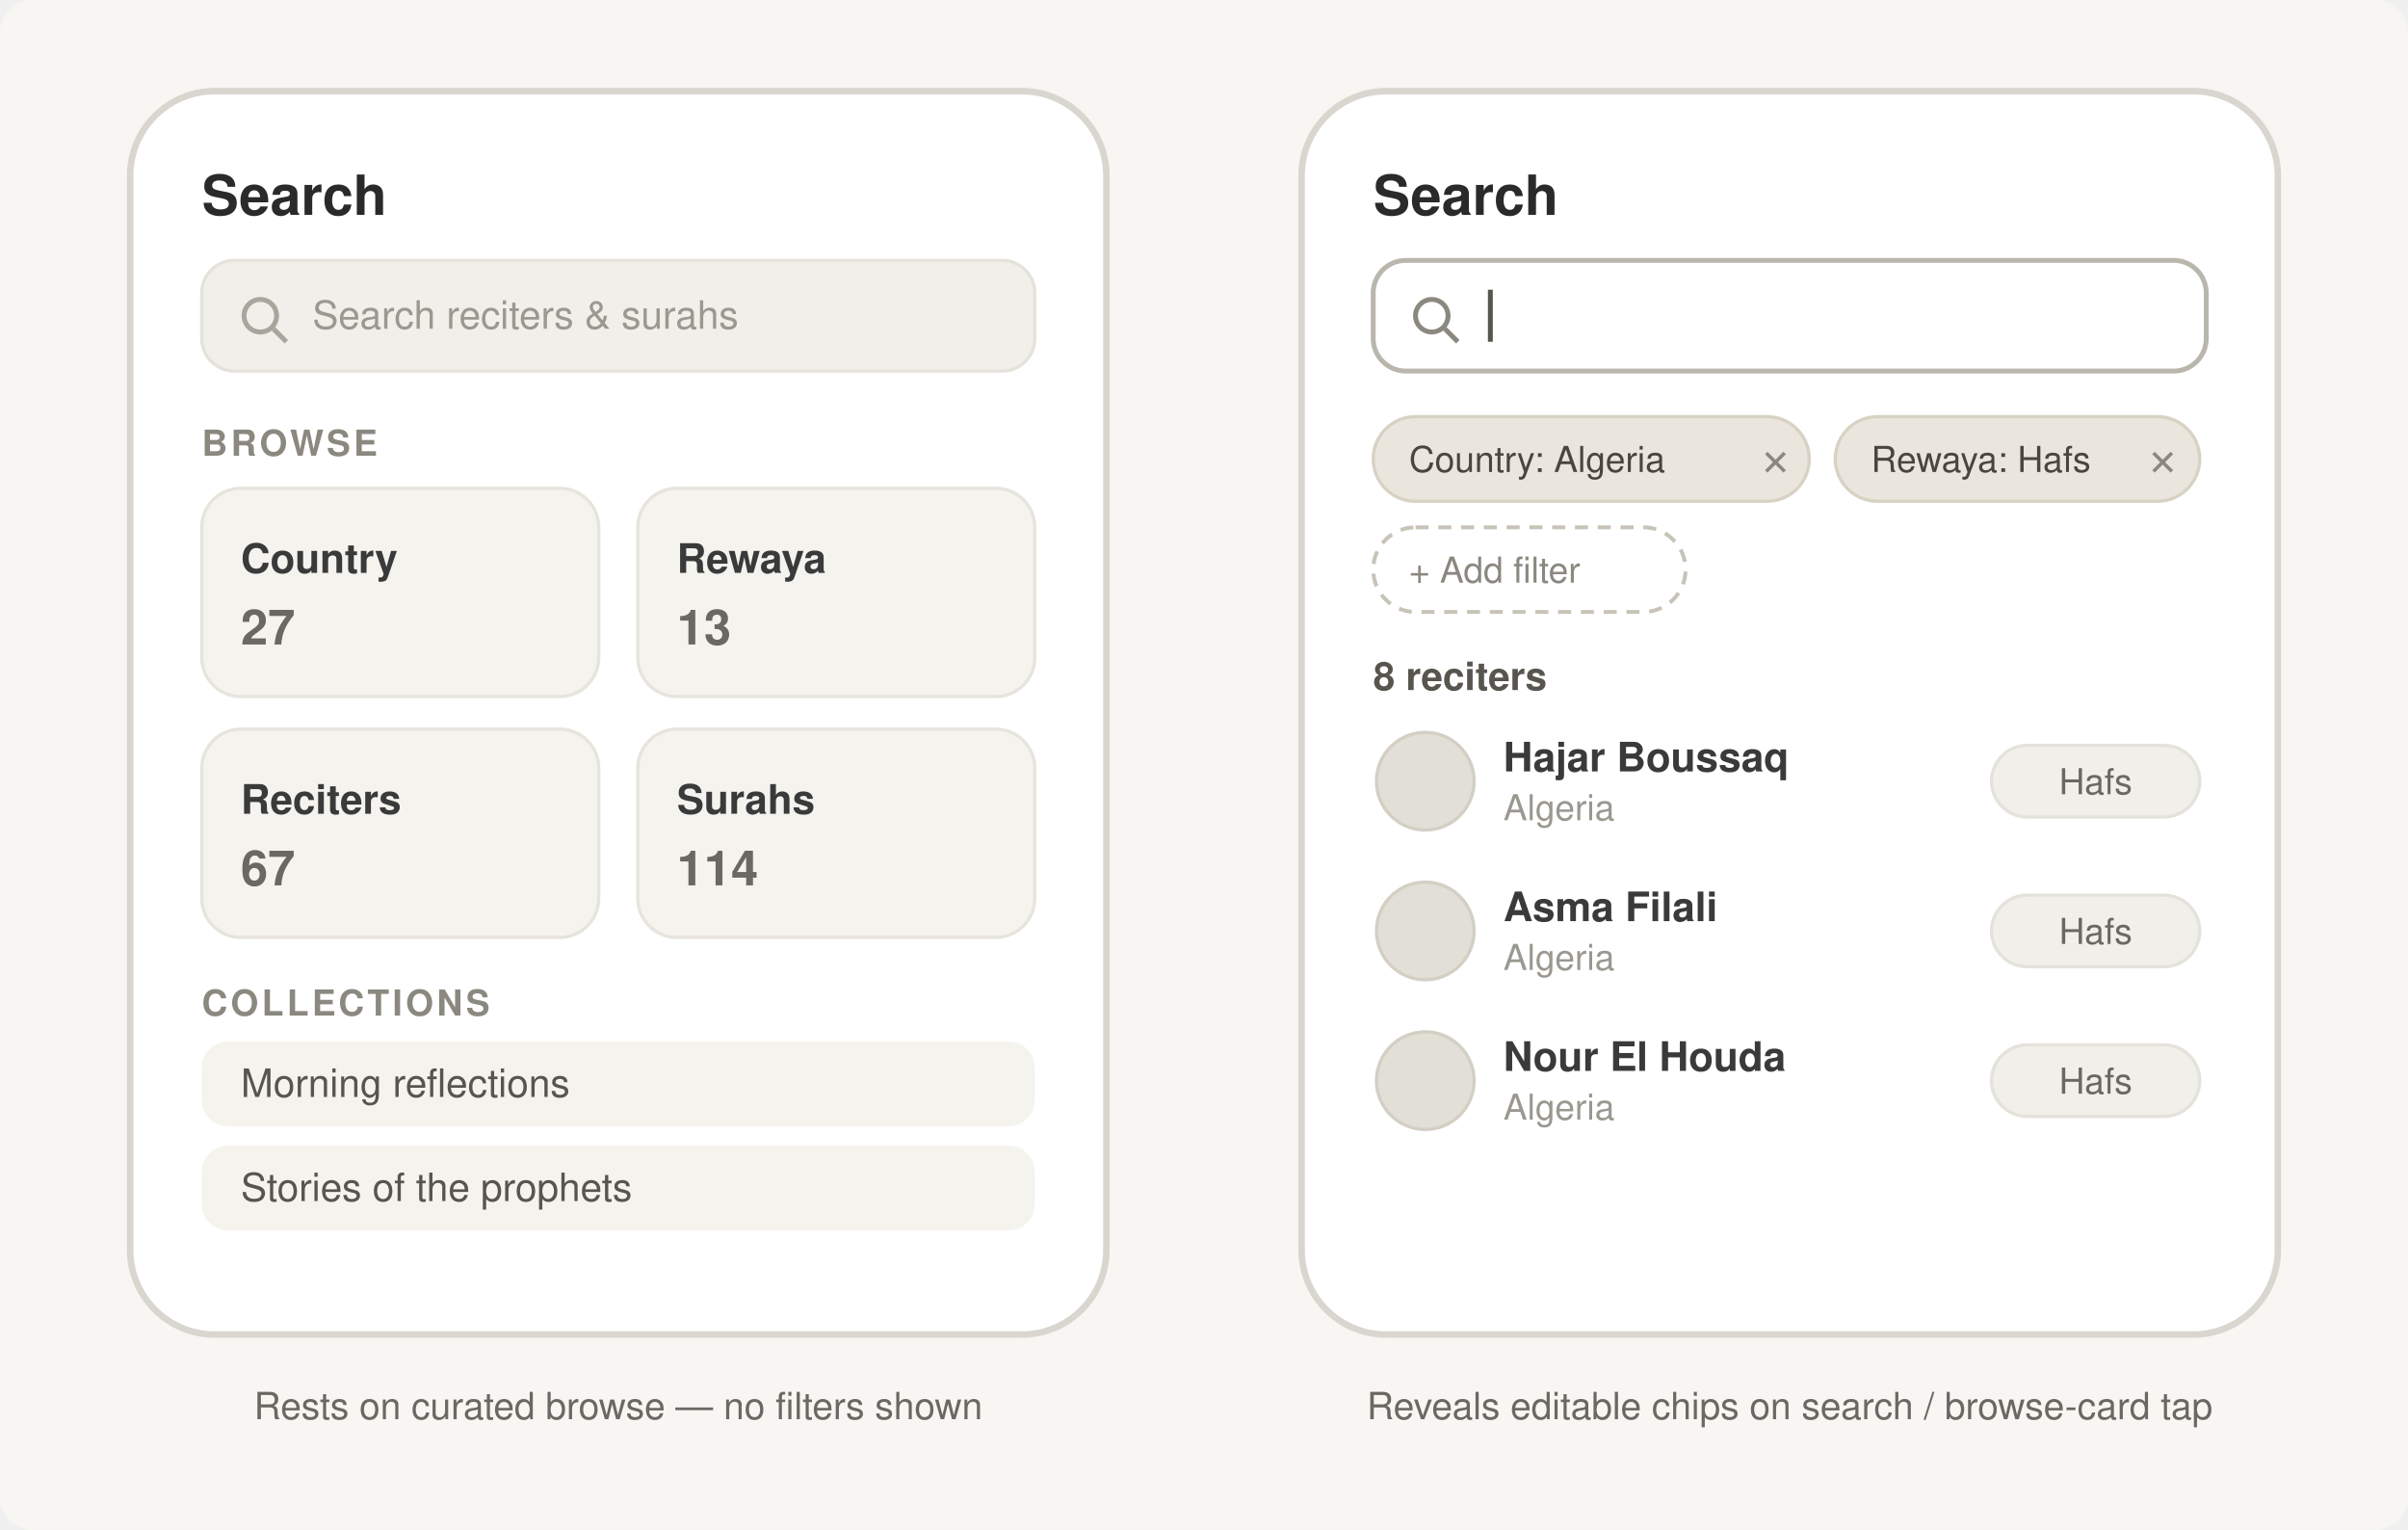
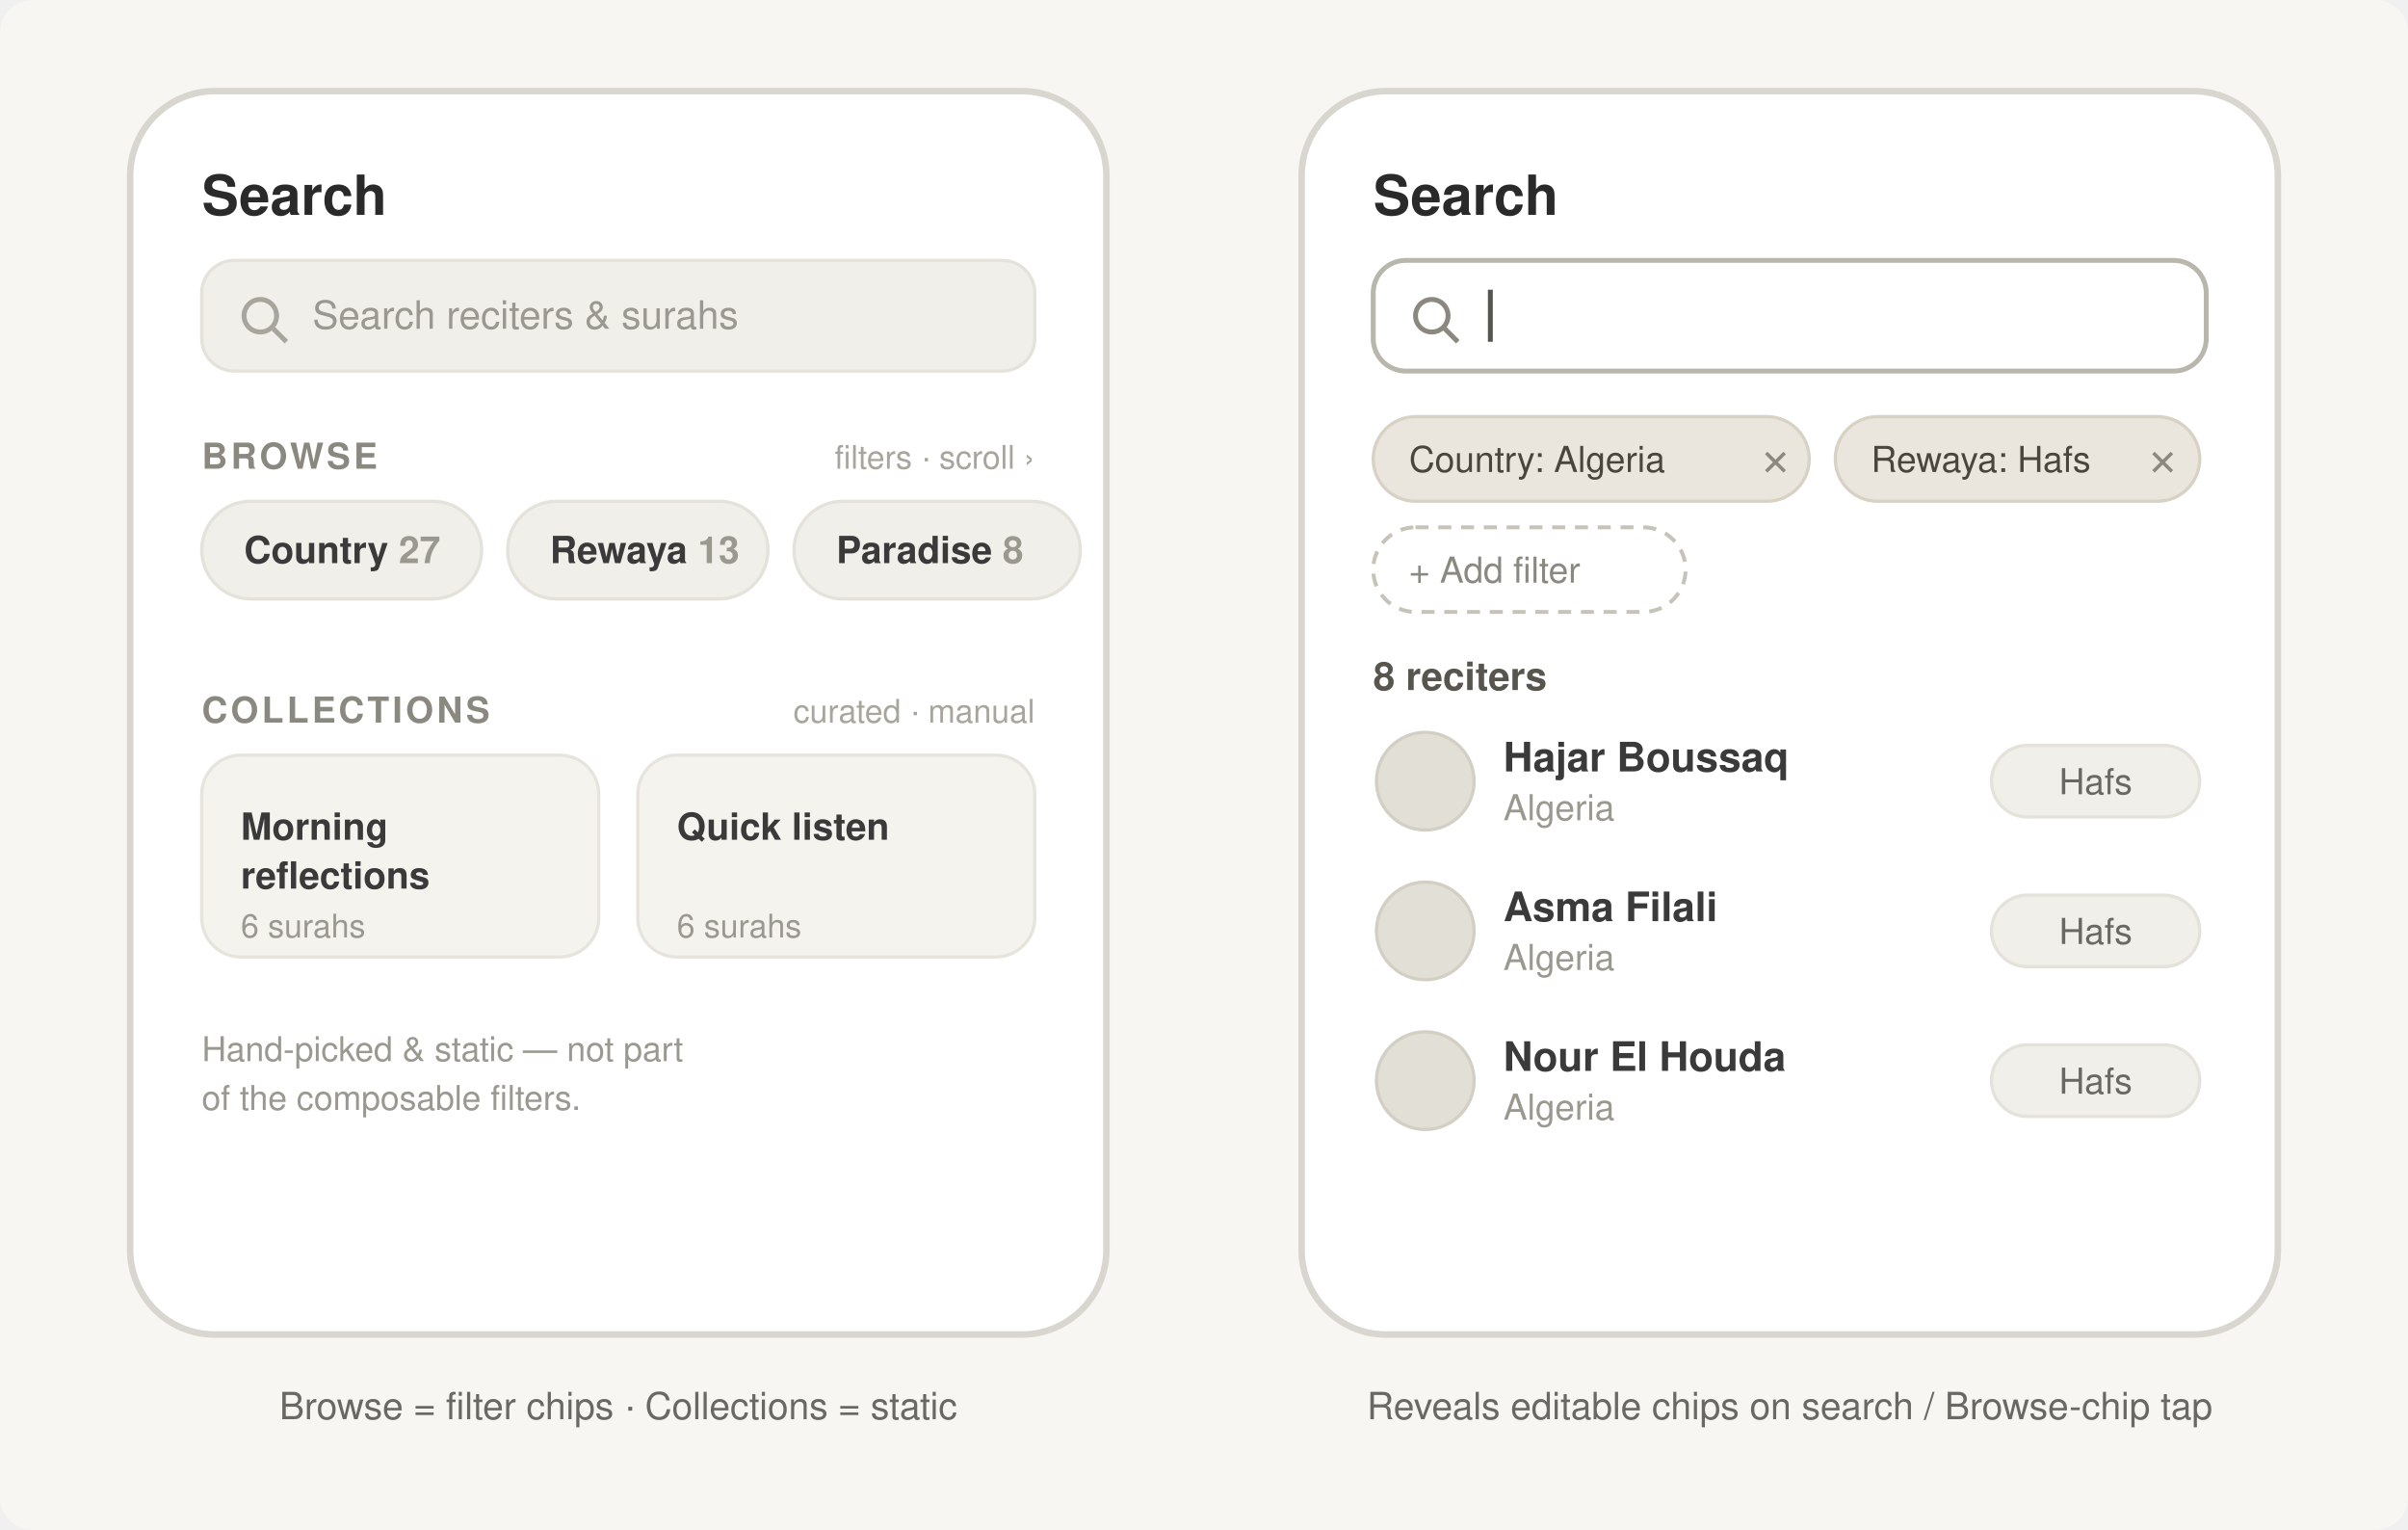
<svg xmlns="http://www.w3.org/2000/svg" viewBox="0 0 740 470" font-family="Helvetica, Arial, sans-serif">
  <rect x="0" y="0" width="740" height="470" rx="10" fill="#f7f6f2" />
  <rect x="40" y="28" width="300" height="382" rx="26" fill="#ffffff" stroke="#d8d6cf" stroke-width="2" />
  <text x="62" y="66" font-size="17" font-weight="700" fill="#2a2a2a">Search</text>
  <rect x="62" y="80" width="256" height="34" rx="10" fill="#f0efe9" stroke="#e4e2da" />
  <circle cx="80" cy="97" r="5" fill="none" stroke="#a8a69c" stroke-width="1.5" />
  <line x1="84" y1="101" x2="88" y2="105" stroke="#a8a69c" stroke-width="1.5" />
  <text x="96" y="101" font-size="12" fill="#9a988f">Search reciters &amp; surahs</text>
-   <text x="62" y="140" font-size="11" font-weight="700" fill="#8a887f" letter-spacing="1">BROWSE</text>
+   <text x="62" y="144" font-size="11" font-weight="700" fill="#8a887f" letter-spacing="1">BROWSE</text>
+   <text x="318" y="144" font-size="10" fill="#a8a69c" text-anchor="end">filters · scroll ›</text>
  <g>
-     <rect x="62" y="150" width="122" height="64" rx="12" fill="#f4f3ee" stroke="#e6e4dc" />
-     <text x="74" y="176" font-size="12.5" font-weight="600" fill="#3a3a3a">Country</text>
-     <text x="74" y="198" font-size="15" font-weight="700" fill="#6a6862">27</text>
-     <rect x="196" y="150" width="122" height="64" rx="12" fill="#f4f3ee" stroke="#e6e4dc" />
-     <text x="208" y="176" font-size="12.5" font-weight="600" fill="#3a3a3a">Rewaya</text>
-     <text x="208" y="198" font-size="15" font-weight="700" fill="#6a6862">13</text>
-     <rect x="62" y="224" width="122" height="64" rx="12" fill="#f4f3ee" stroke="#e6e4dc" />
-     <text x="74" y="250" font-size="12.5" font-weight="600" fill="#3a3a3a">Reciters</text>
-     <text x="74" y="272" font-size="15" font-weight="700" fill="#6a6862">67</text>
-     <rect x="196" y="224" width="122" height="64" rx="12" fill="#f4f3ee" stroke="#e6e4dc" />
-     <text x="208" y="250" font-size="12.5" font-weight="600" fill="#3a3a3a">Surahs</text>
-     <text x="208" y="272" font-size="15" font-weight="700" fill="#6a6862">114</text>
+     <rect x="62" y="154" width="86" height="30" rx="15" fill="#f0efe9" stroke="#e4e2da" />
+     <text x="75" y="173" font-size="11.5">
+       <tspan fill="#3a3a3a" font-weight="600">Country</tspan>
+       <tspan fill="#9a988f" font-weight="700">27</tspan>
+     </text>
+     <rect x="156" y="154" width="80" height="30" rx="15" fill="#f0efe9" stroke="#e4e2da" />
+     <text x="169" y="173" font-size="11.5">
+       <tspan fill="#3a3a3a" font-weight="600">Rewaya</tspan>
+       <tspan fill="#9a988f" font-weight="700">13</tspan>
+     </text>
+     <rect x="244" y="154" width="88" height="30" rx="15" fill="#f0efe9" stroke="#e4e2da" />
+     <text x="257" y="173" font-size="11.5">
+       <tspan fill="#3a3a3a" font-weight="600">Paradise</tspan>
+       <tspan fill="#9a988f" font-weight="700">8</tspan>
+     </text>
  </g>
-   <text x="62" y="312" font-size="11" font-weight="700" fill="#8a887f" letter-spacing="1">COLLECTIONS</text>
-   <rect x="62" y="320" width="256" height="26" rx="8" fill="#f4f3ee" />
-   <text x="74" y="337" font-size="12" fill="#57554e">Morning reflections</text>
-   <rect x="62" y="352" width="256" height="26" rx="8" fill="#f4f3ee" />
-   <text x="74" y="369" font-size="12" fill="#57554e">Stories of the prophets</text>
-   <text x="190" y="436" font-size="11.5" fill="#6a6862" text-anchor="middle">Rests on curated browse — no filters shown</text>
+   <text x="62" y="222" font-size="11" font-weight="700" fill="#8a887f" letter-spacing="1">COLLECTIONS</text>
+   <text x="318" y="222" font-size="10" fill="#a8a69c" text-anchor="end">curated · manual</text>
+   <rect x="62" y="232" width="122" height="62" rx="12" fill="#f4f3ee" stroke="#e6e4dc" />
+   <text x="74" y="258" font-size="11.5" font-weight="700" fill="#3a3a3a">Morning</text>
+   <text x="74" y="273" font-size="11.5" font-weight="700" fill="#3a3a3a">reflections</text>
+   <text x="74" y="288" font-size="10" fill="#9a988f">6 surahs</text>
+   <rect x="196" y="232" width="122" height="62" rx="12" fill="#f4f3ee" stroke="#e6e4dc" />
+   <text x="208" y="258" font-size="11.5" font-weight="700" fill="#3a3a3a">Quick listen</text>
+   <text x="208" y="288" font-size="10" fill="#9a988f">6 surahs</text>
+   <text x="62" y="326" font-size="10.5" fill="#9a988f">Hand-picked &amp; static — not part</text>
+   <text x="62" y="341" font-size="10.5" fill="#9a988f">of the composable filters.</text>
+   <text x="190" y="436" font-size="11.5" fill="#6a6862" text-anchor="middle">Browse = filter chips · Collections = static</text>
  <rect x="400" y="28" width="300" height="382" rx="26" fill="#ffffff" stroke="#d8d6cf" stroke-width="2" />
  <text x="422" y="66" font-size="17" font-weight="700" fill="#2a2a2a">Search</text>
  <rect x="422" y="80" width="256" height="34" rx="10" fill="#ffffff" stroke="#b9b6ac" stroke-width="1.5" />
  <circle cx="440" cy="97" r="5" fill="none" stroke="#8a887f" stroke-width="1.5" />
  <line x1="444" y1="101" x2="448" y2="105" stroke="#8a887f" stroke-width="1.5" />
  <line x1="458" y1="89" x2="458" y2="105" stroke="#57554e" stroke-width="1.5" />
  <rect x="422" y="128" width="134" height="26" rx="13" fill="#eae6dd" stroke="#d8d2c4" />
  <text x="433" y="145" font-size="11" font-weight="500" fill="#4a463d">Country: Algeria</text>
  <text x="541" y="146" font-size="11" fill="#8a887f">✕</text>
  <rect x="564" y="128" width="112" height="26" rx="13" fill="#eae6dd" stroke="#d8d2c4" />
  <text x="575" y="145" font-size="11" font-weight="500" fill="#4a463d">Rewaya: Hafs</text>
  <text x="660" y="146" font-size="11" fill="#8a887f">✕</text>
  <rect x="422" y="162" width="96" height="26" rx="13" fill="none" stroke="#c7c3b8" stroke-width="1.2" stroke-dasharray="4 3" />
  <text x="433" y="179" font-size="11" fill="#8a887f">+ Add filter</text>
  <text x="422" y="212" font-size="12" font-weight="700" fill="#57554e">8 reciters</text>
  <g>
    <circle cx="438" cy="240" r="15" fill="#e2dfd6" stroke="#d3cfc4" />
    <text x="462" y="237" font-size="12.5" font-weight="600" fill="#3a3a3a">Hajar Boussaq</text>
    <text x="462" y="252" font-size="11" fill="#9a988f">Algeria</text>
    <rect x="612" y="229" width="64" height="22" rx="11" fill="#f0efe9" stroke="#e4e2da" />
    <text x="644" y="244" font-size="11" fill="#6a6862" text-anchor="middle">Hafs</text>
    <circle cx="438" cy="286" r="15" fill="#e2dfd6" stroke="#d3cfc4" />
    <text x="462" y="283" font-size="12.5" font-weight="600" fill="#3a3a3a">Asma Filali</text>
    <text x="462" y="298" font-size="11" fill="#9a988f">Algeria</text>
    <rect x="612" y="275" width="64" height="22" rx="11" fill="#f0efe9" stroke="#e4e2da" />
    <text x="644" y="290" font-size="11" fill="#6a6862" text-anchor="middle">Hafs</text>
    <circle cx="438" cy="332" r="15" fill="#e2dfd6" stroke="#d3cfc4" />
    <text x="462" y="329" font-size="12.5" font-weight="600" fill="#3a3a3a">Nour El Houda</text>
    <text x="462" y="344" font-size="11" fill="#9a988f">Algeria</text>
    <rect x="612" y="321" width="64" height="22" rx="11" fill="#f0efe9" stroke="#e4e2da" />
    <text x="644" y="336" font-size="11" fill="#6a6862" text-anchor="middle">Hafs</text>
  </g>
-   <text x="550" y="436" font-size="11.5" fill="#6a6862" text-anchor="middle">Reveals editable chips on search / browse-card tap</text>
+   <text x="550" y="436" font-size="11.5" fill="#6a6862" text-anchor="middle">Reveals editable chips on search / Browse-chip tap</text>
</svg>
